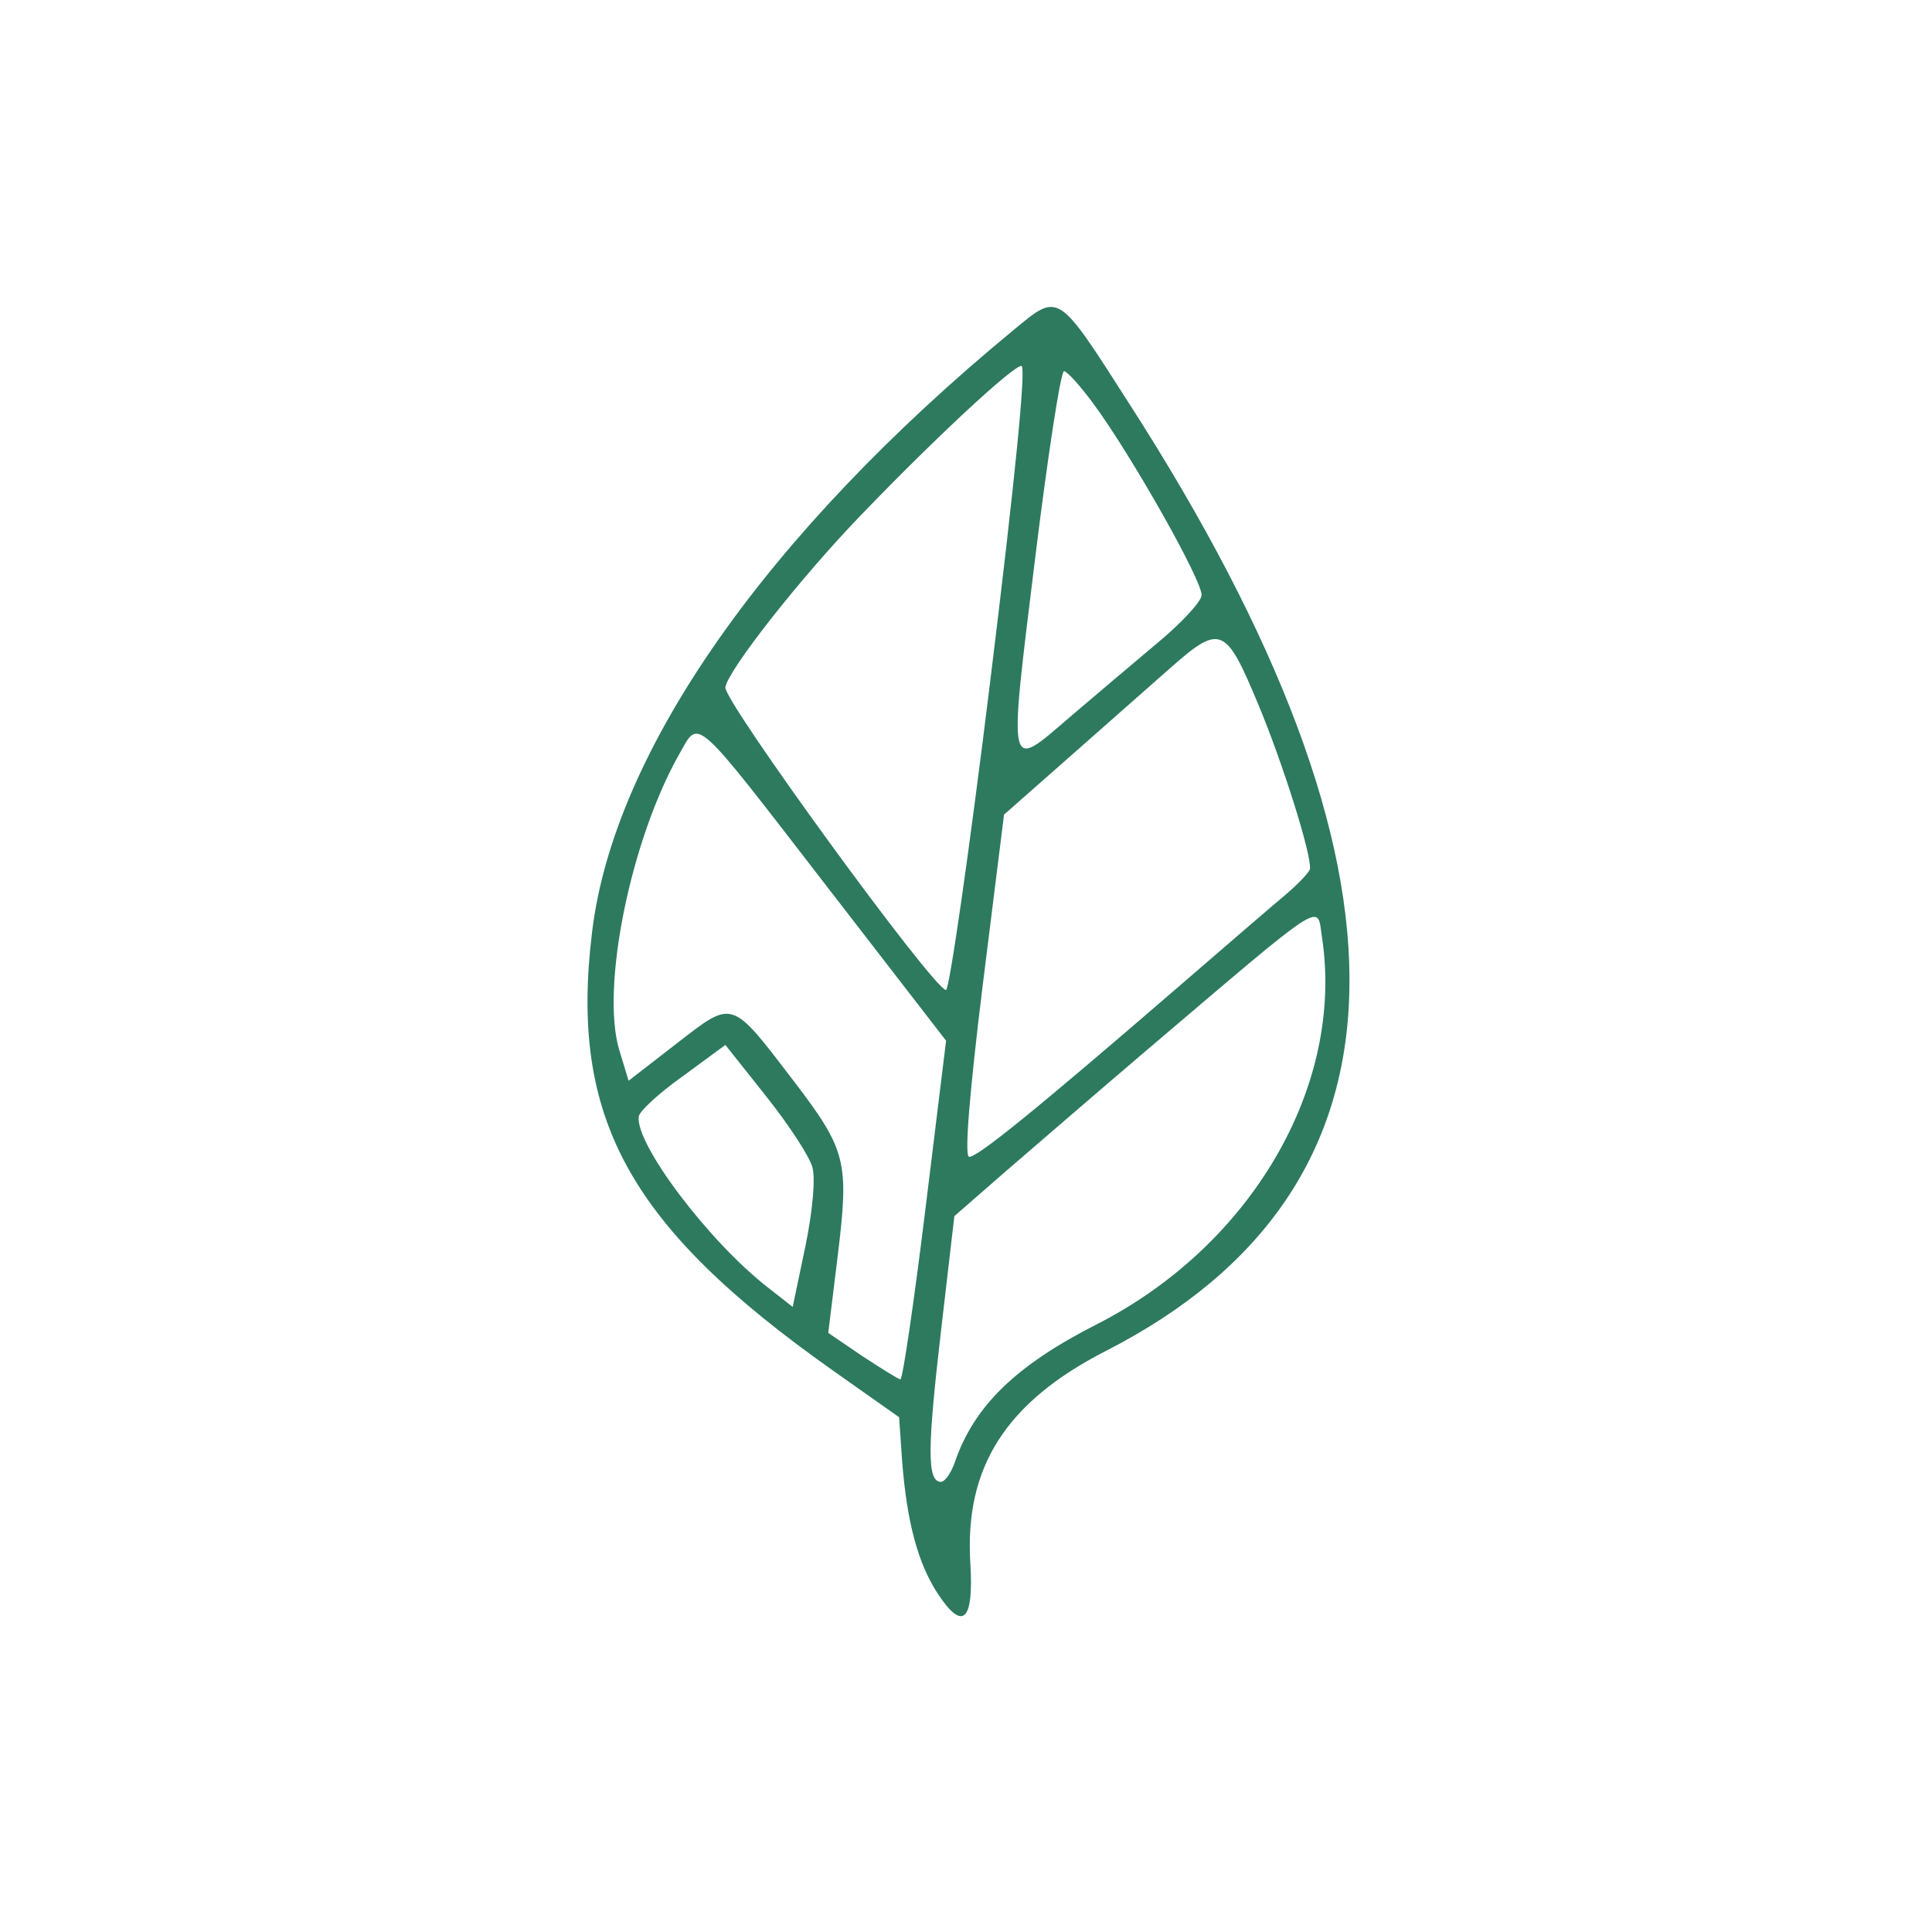
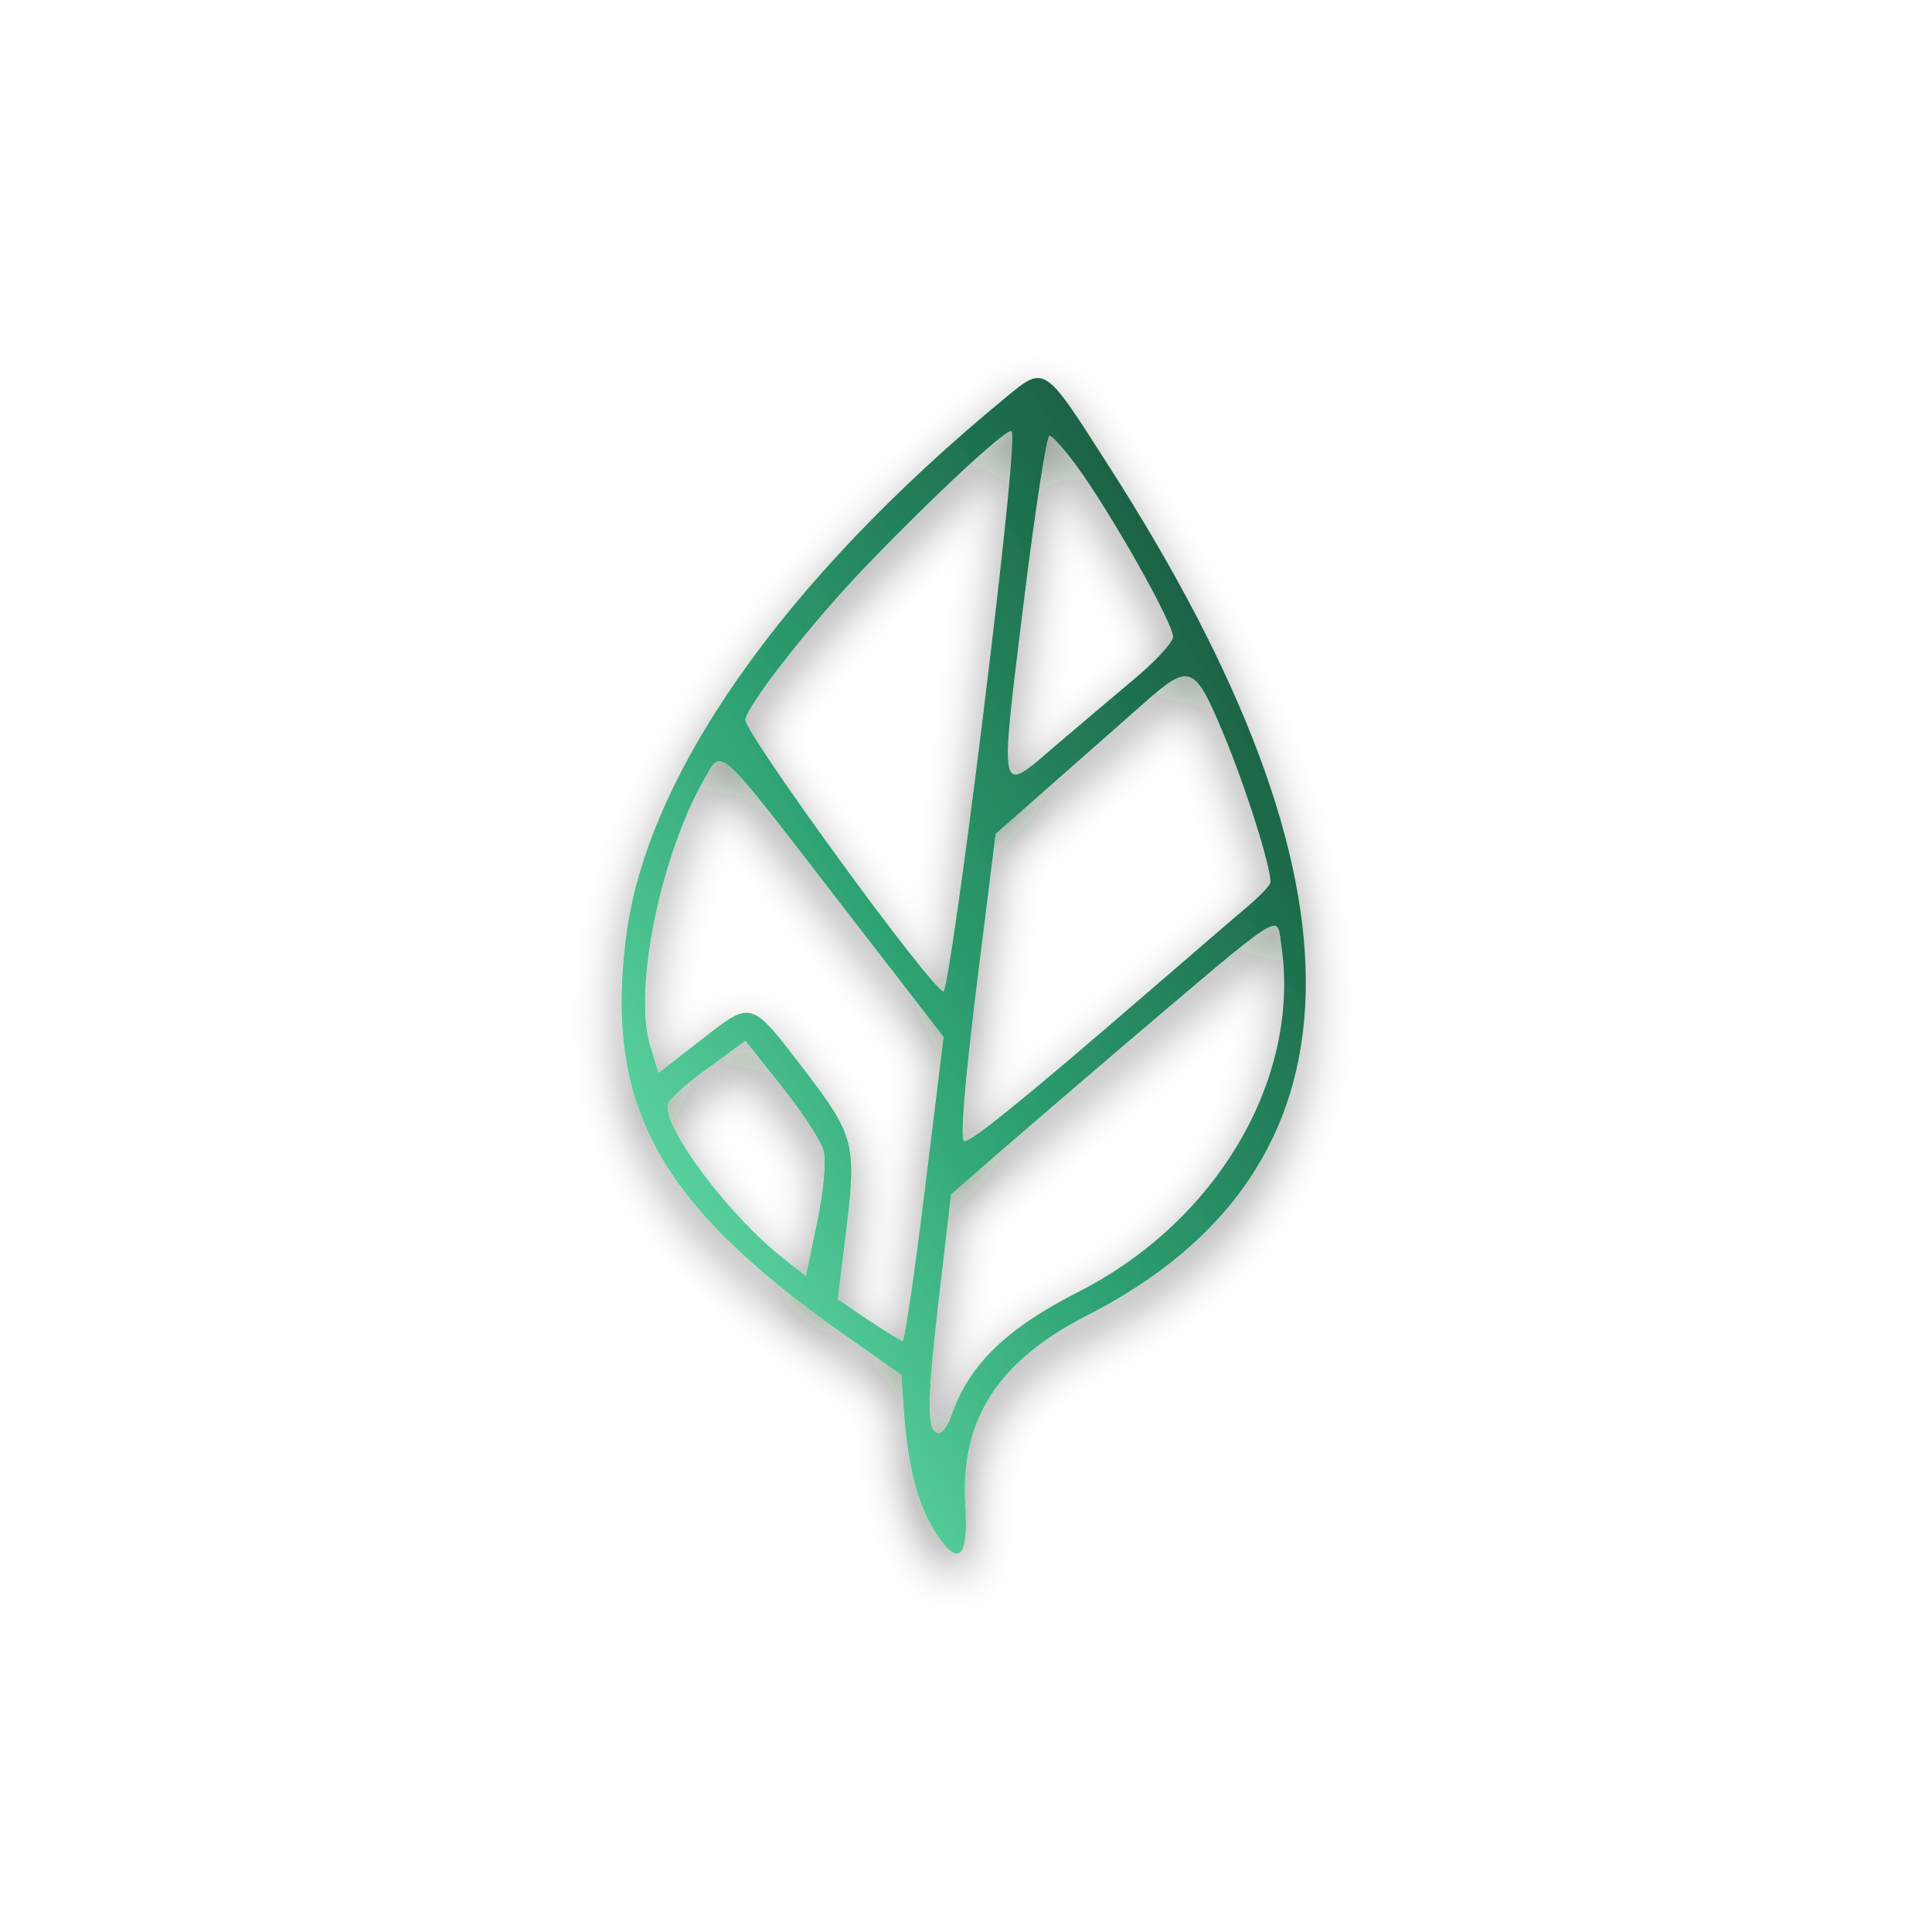
<svg xmlns="http://www.w3.org/2000/svg" viewBox="0 0 512 512">
-   <g transform="translate(256,265) rotate(7) scale(0.098,-0.098) translate(-5000,-4800)" fill="#2d7a5f" stroke="none">
-     <path d="M4908 6615 c-597 -629 -935 -1264 -934 -1755 0 -508 195 -778 790     -1098 l194 -104 22 -114 c33 -164 76 -271 140 -347 80 -94 106 -62 77 94 -47     255 43 443 294 613 797 539 714 1392 -250 2551 -230 278 -224 275 -333 160z     m52 -945 c0 -472 -8 -850 -17 -850 -36 0 -693 703 -692 740 2 48 167 321 309     509 175 233 359 451 380 451 13 0 20 -304 20 -850z m183 775 c120 -126 357     -447 356 -482 0 -18 -47 -83 -105 -144 -57 -61 -151 -163 -208 -225 -151 -166     -146 -180 -146 406 0 286 7 520 16 520 9 0 48 -34 87 -75z m541 -750 c86 -150     196 -391 196 -430 0 -8 -25 -42 -55 -75 -31 -33 -149 -163 -264 -290 -339     -374 -480 -520 -501 -520 -13 0 -20 167 -20 465 l1 465 151 170 c83 94 193     217 244 275 122 138 137 135 248 -60z m-1098 -633 l374 -378 0 -462 c0 -254     -5 -462 -11 -462 -6 0 -55 23 -110 50 l-99 51 0 208 c0 259 -11 288 -176 457     -196 200 -188 199 -326 62 l-117 -116 -35 79 c-71 161 -39 569 64 816 42 100     20 116 436 -305z m1349 23 c109 -390 -87 -848 -475 -1111 -207 -139 -305 -262     -338 -420 -7 -31 -21 -56 -32 -56 -36 -1 -46 86 -48 405 l-2 313 123 137 c68     75 214 236 325 357 454 493 421 466 447 375z m-1292 -785 c12 -29 15 -118 7     -215 l-14 -166 -73 44 c-174 104 -403 341 -403 416 0 15 47 70 105 123 l104     98 127 -125 c70 -69 136 -147 147 -175z" />
+   <defs>
+     <linearGradient id="bgGrad" x1="20%" y1="0%" x2="80%" y2="100%">
+       <stop offset="0%" stop-color="#0d1a13" />
+       <stop offset="100%" stop-color="#060c08" />
+     </linearGradient>
+     <linearGradient id="leafGloss" x1="15%" y1="5%" x2="85%" y2="100%">
+       <stop offset="0%" stop-color="#6fe6b3" />
+       <stop offset="42%" stop-color="#2fa374" />
+       <stop offset="100%" stop-color="#124a33" />
+     </linearGradient>
+     <radialGradient id="leafHighlight" cx="32%" cy="20%" r="60%">
+       <stop offset="0%" stop-color="#ffffff" stop-opacity="0.65" />
+       <stop offset="40%" stop-color="#ffffff" stop-opacity="0.16" />
+       <stop offset="100%" stop-color="#ffffff" stop-opacity="0" />
+     </radialGradient>
+     <linearGradient id="leafRim" x1="0%" y1="0%" x2="100%" y2="100%">
+       <stop offset="0%" stop-color="#bdffdf" stop-opacity="0.9" />
+       <stop offset="100%" stop-color="#0a3324" stop-opacity="0" />
+     </linearGradient>
+     <clipPath id="leafClipIcon">
+       <g transform="translate(254.8,265.1) rotate(7) scale(0.088,-0.088) translate(-5000,-4800)">
+         <path d="M4908 6615 c-597 -629 -935 -1264 -934 -1755 0 -508 195 -778 790         -1098 l194 -104 22 -114 c33 -164 76 -271 140 -347 80 -94 106 -62 77 94 -47         255 43 443 294 613 797 539 714 1392 -250 2551 -230 278 -224 275 -333 160z         m52 -945 c0 -472 -8 -850 -17 -850 -36 0 -693 703 -692 740 2 48 167 321 309         509 175 233 359 451 380 451 13 0 20 -304 20 -850z m183 775 c120 -126 357         -447 356 -482 0 -18 -47 -83 -105 -144 -57 -61 -151 -163 -208 -225 -151 -166         -146 -180 -146 406 0 286 7 520 16 520 9 0 48 -34 87 -75z m541 -750 c86 -150         196 -391 196 -430 0 -8 -25 -42 -55 -75 -31 -33 -149 -163 -264 -290 -339         -374 -480 -520 -501 -520 -13 0 -20 167 -20 465 l1 465 151 170 c83 94 193         217 244 275 122 138 137 135 248 -60z m-1098 -633 l374 -378 0 -462 c0 -254         -5 -462 -11 -462 -6 0 -55 23 -110 50 l-99 51 0 208 c0 259 -11 288 -176 457         -196 200 -188 199 -326 62 l-117 -116 -35 79 c-71 161 -39 569 64 816 42 100         20 116 436 -305z m1349 23 c109 -390 -87 -848 -475 -1111 -207 -139 -305 -262         -338 -420 -7 -31 -21 -56 -32 -56 -36 -1 -46 86 -48 405 l-2 313 123 137 c68         75 214 236 325 357 454 493 421 466 447 375z m-1292 -785 c12 -29 15 -118 7         -215 l-14 -166 -73 44 c-174 104 -403 341 -403 416 0 15 47 70 105 123 l104         98 127 -125 c70 -69 136 -147 147 -175z" />
+       </g>
+     </clipPath>
+     <filter id="leafShadowIcon" x="-60%" y="-60%" width="220%" height="220%">
+       <feDropShadow dx="0" dy="5" stdDeviation="6" flood-color="#02120b" flood-opacity="0.45" />
+     </filter>
+     <linearGradient id="cardOutline" x1="0%" y1="0%" x2="100%" y2="100%">
+       <stop offset="0%" stop-color="#bdffdf" stop-opacity="0.85" />
+       <stop offset="55%" stop-color="#5fbf94" stop-opacity="0.45" />
+       <stop offset="100%" stop-color="#0a3324" stop-opacity="0.25" />
+     </linearGradient>
+   </defs>
+ 
+   &gt;
+   <g filter="url(#leafShadowIcon)">
+     <g transform="translate(254.8,265.1) rotate(7) scale(0.088,-0.088) translate(-5000,-4800)" fill="url(#leafGloss)" stroke="none">
+       <path d="M4908 6615 c-597 -629 -935 -1264 -934 -1755 0 -508 195 -778 790       -1098 l194 -104 22 -114 c33 -164 76 -271 140 -347 80 -94 106 -62 77 94 -47       255 43 443 294 613 797 539 714 1392 -250 2551 -230 278 -224 275 -333 160z       m52 -945 c0 -472 -8 -850 -17 -850 -36 0 -693 703 -692 740 2 48 167 321 309       509 175 233 359 451 380 451 13 0 20 -304 20 -850z m183 775 c120 -126 357       -447 356 -482 0 -18 -47 -83 -105 -144 -57 -61 -151 -163 -208 -225 -151 -166       -146 -180 -146 406 0 286 7 520 16 520 9 0 48 -34 87 -75z m541 -750 c86 -150       196 -391 196 -430 0 -8 -25 -42 -55 -75 -31 -33 -149 -163 -264 -290 -339       -374 -480 -520 -501 -520 -13 0 -20 167 -20 465 l1 465 151 170 c83 94 193       217 244 275 122 138 137 135 248 -60z m-1098 -633 l374 -378 0 -462 c0 -254       -5 -462 -11 -462 -6 0 -55 23 -110 50 l-99 51 0 208 c0 259 -11 288 -176 457       -196 200 -188 199 -326 62 l-117 -116 -35 79 c-71 161 -39 569 64 816 42 100       20 116 436 -305z m1349 23 c109 -390 -87 -848 -475 -1111 -207 -139 -305 -262       -338 -420 -7 -31 -21 -56 -32 -56 -36 -1 -46 86 -48 405 l-2 313 123 137 c68       75 214 236 325 357 454 493 421 466 447 375z m-1292 -785 c12 -29 15 -118 7       -215 l-14 -166 -73 44 c-174 104 -403 341 -403 416 0 15 47 70 105 123 l104       98 127 -125 c70 -69 136 -147 147 -175z" />
+     </g>
  </g>
+   <g clip-path="url(#leafClipIcon)">
+     <g transform="translate(254.8,265.1) rotate(7) scale(0.088,-0.088) translate(-5000,-4800)" fill="none" stroke="url(#leafRim)" stroke-width="66">
+       <path d="M4908 6615 c-597 -629 -935 -1264 -934 -1755 0 -508 195 -778 790       -1098 l194 -104 22 -114 c33 -164 76 -271 140 -347 80 -94 106 -62 77 94 -47       255 43 443 294 613 797 539 714 1392 -250 2551 -230 278 -224 275 -333 160z" />
+     </g>
+   </g>
+   <rect x="0" y="0" width="512" height="512" fill="url(#leafHighlight)" clip-path="url(#leafClipIcon)" />
</svg>
